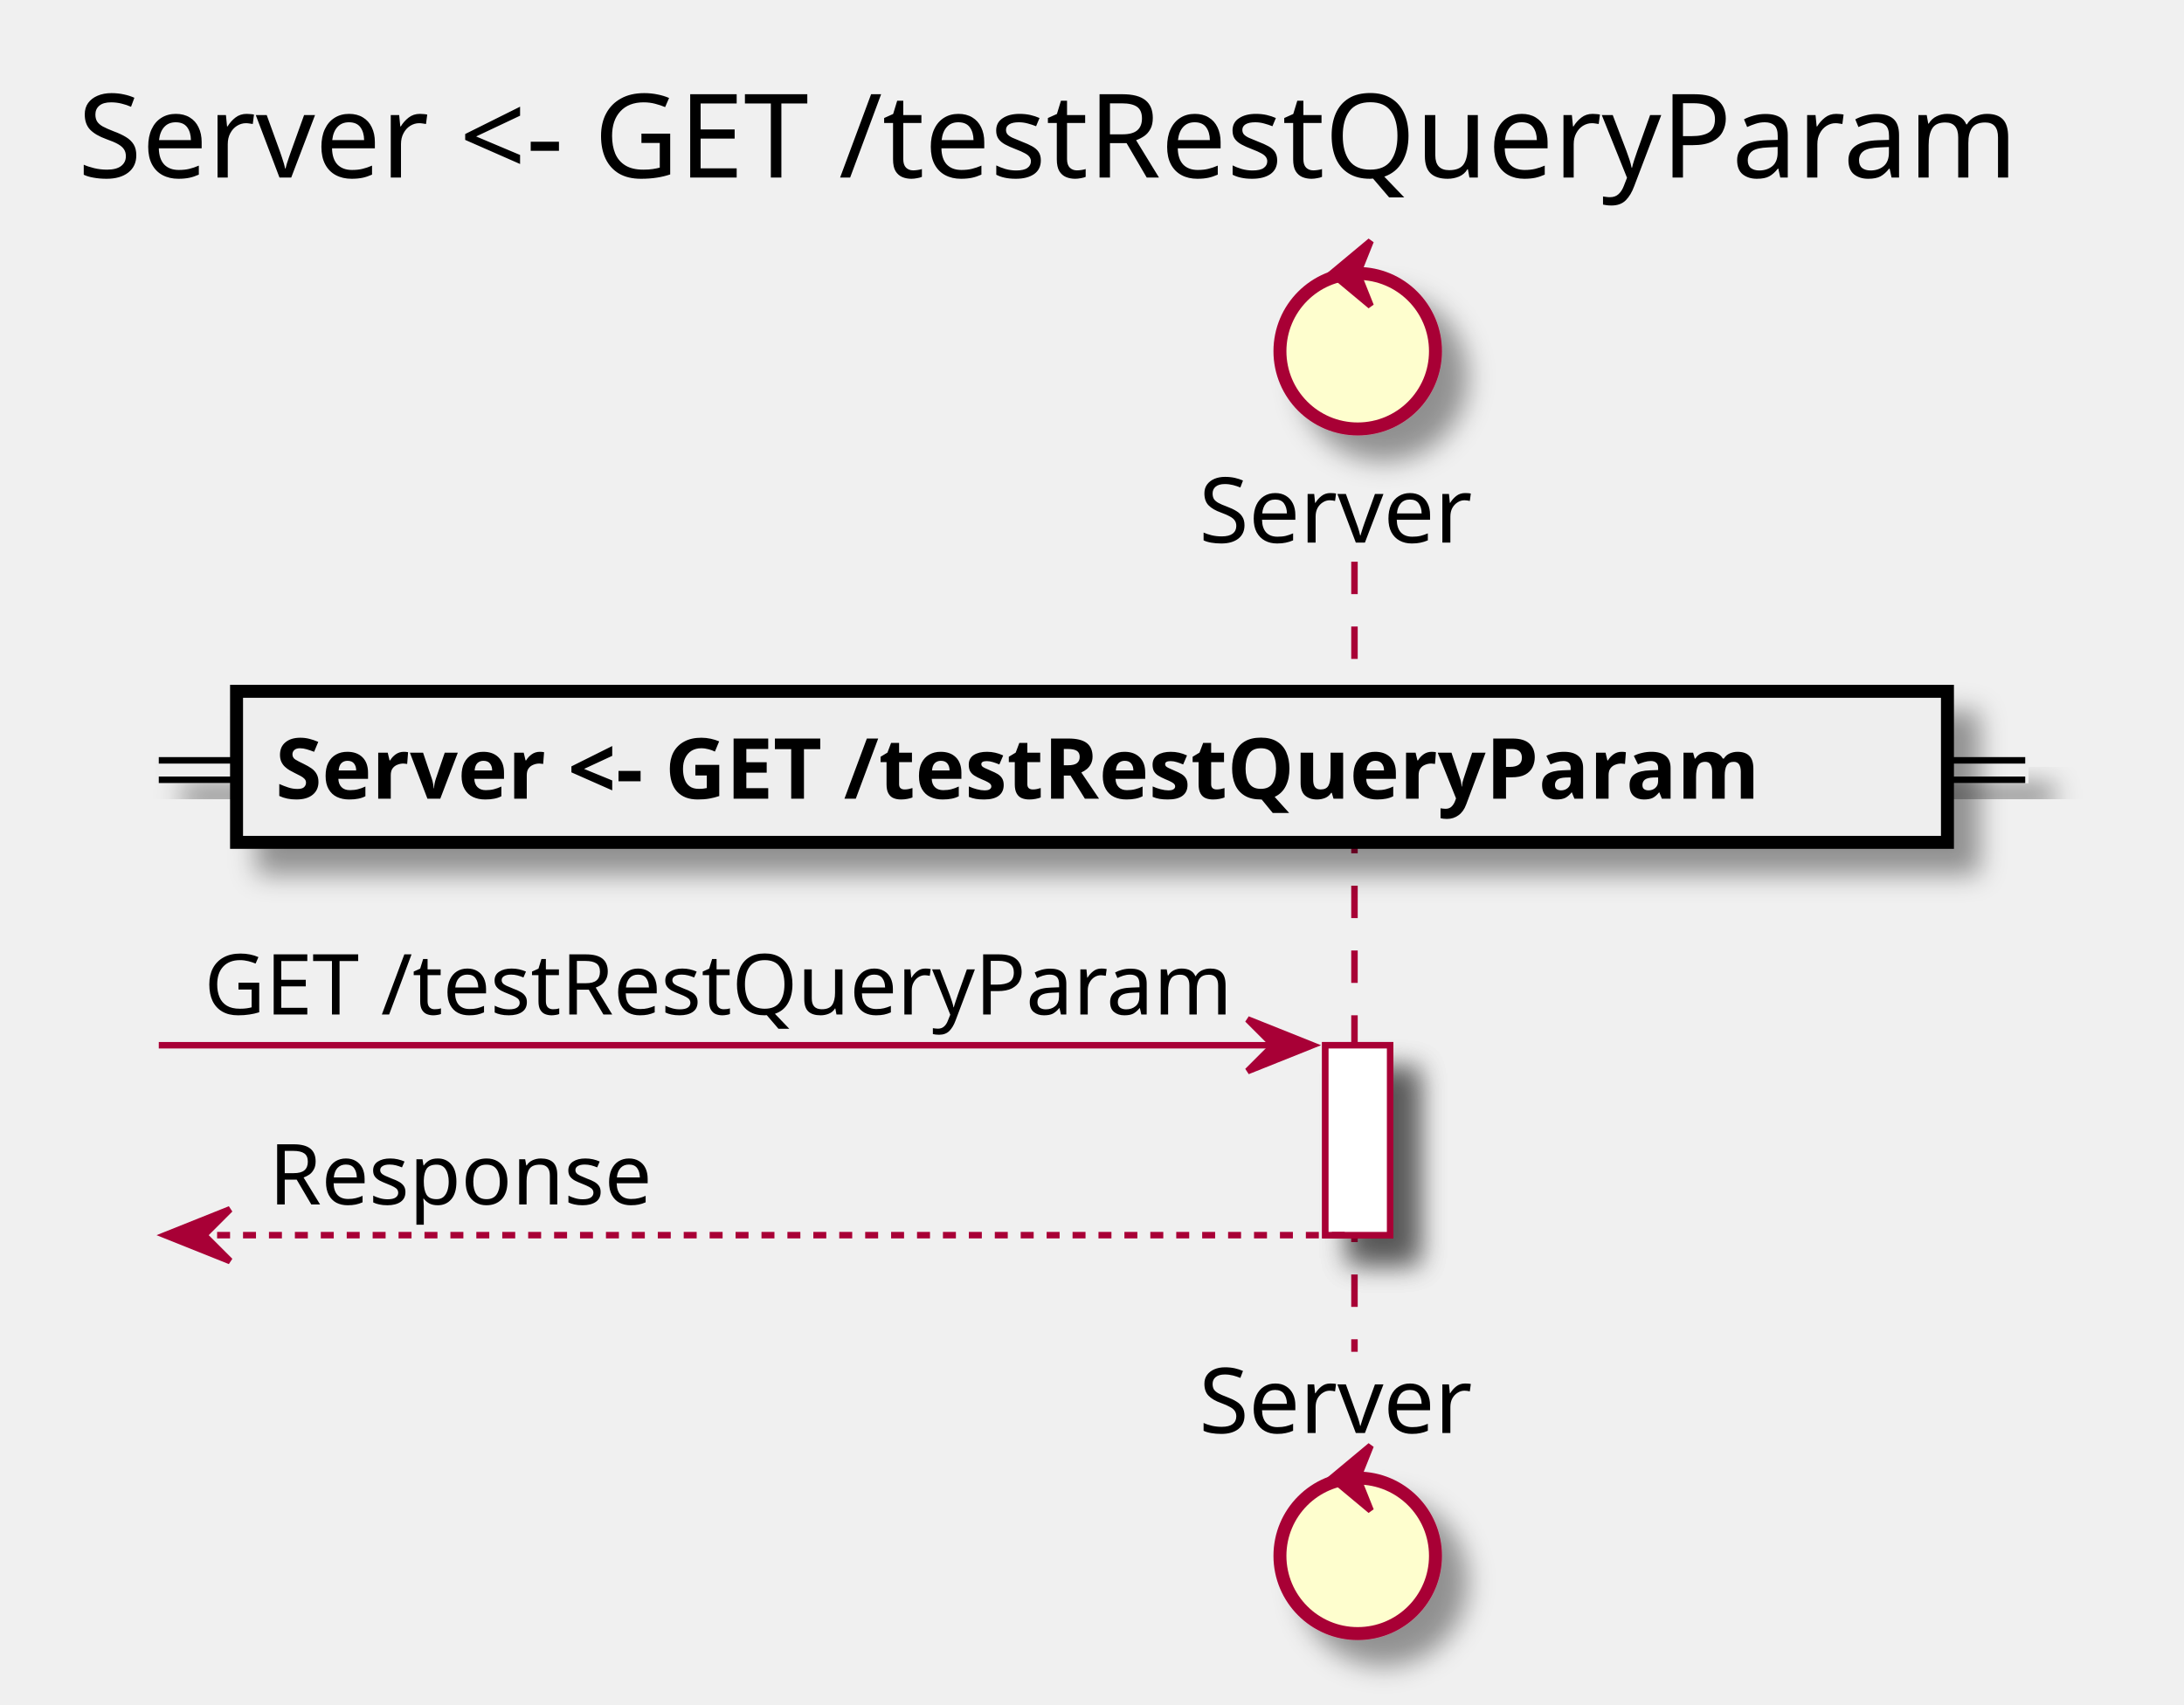
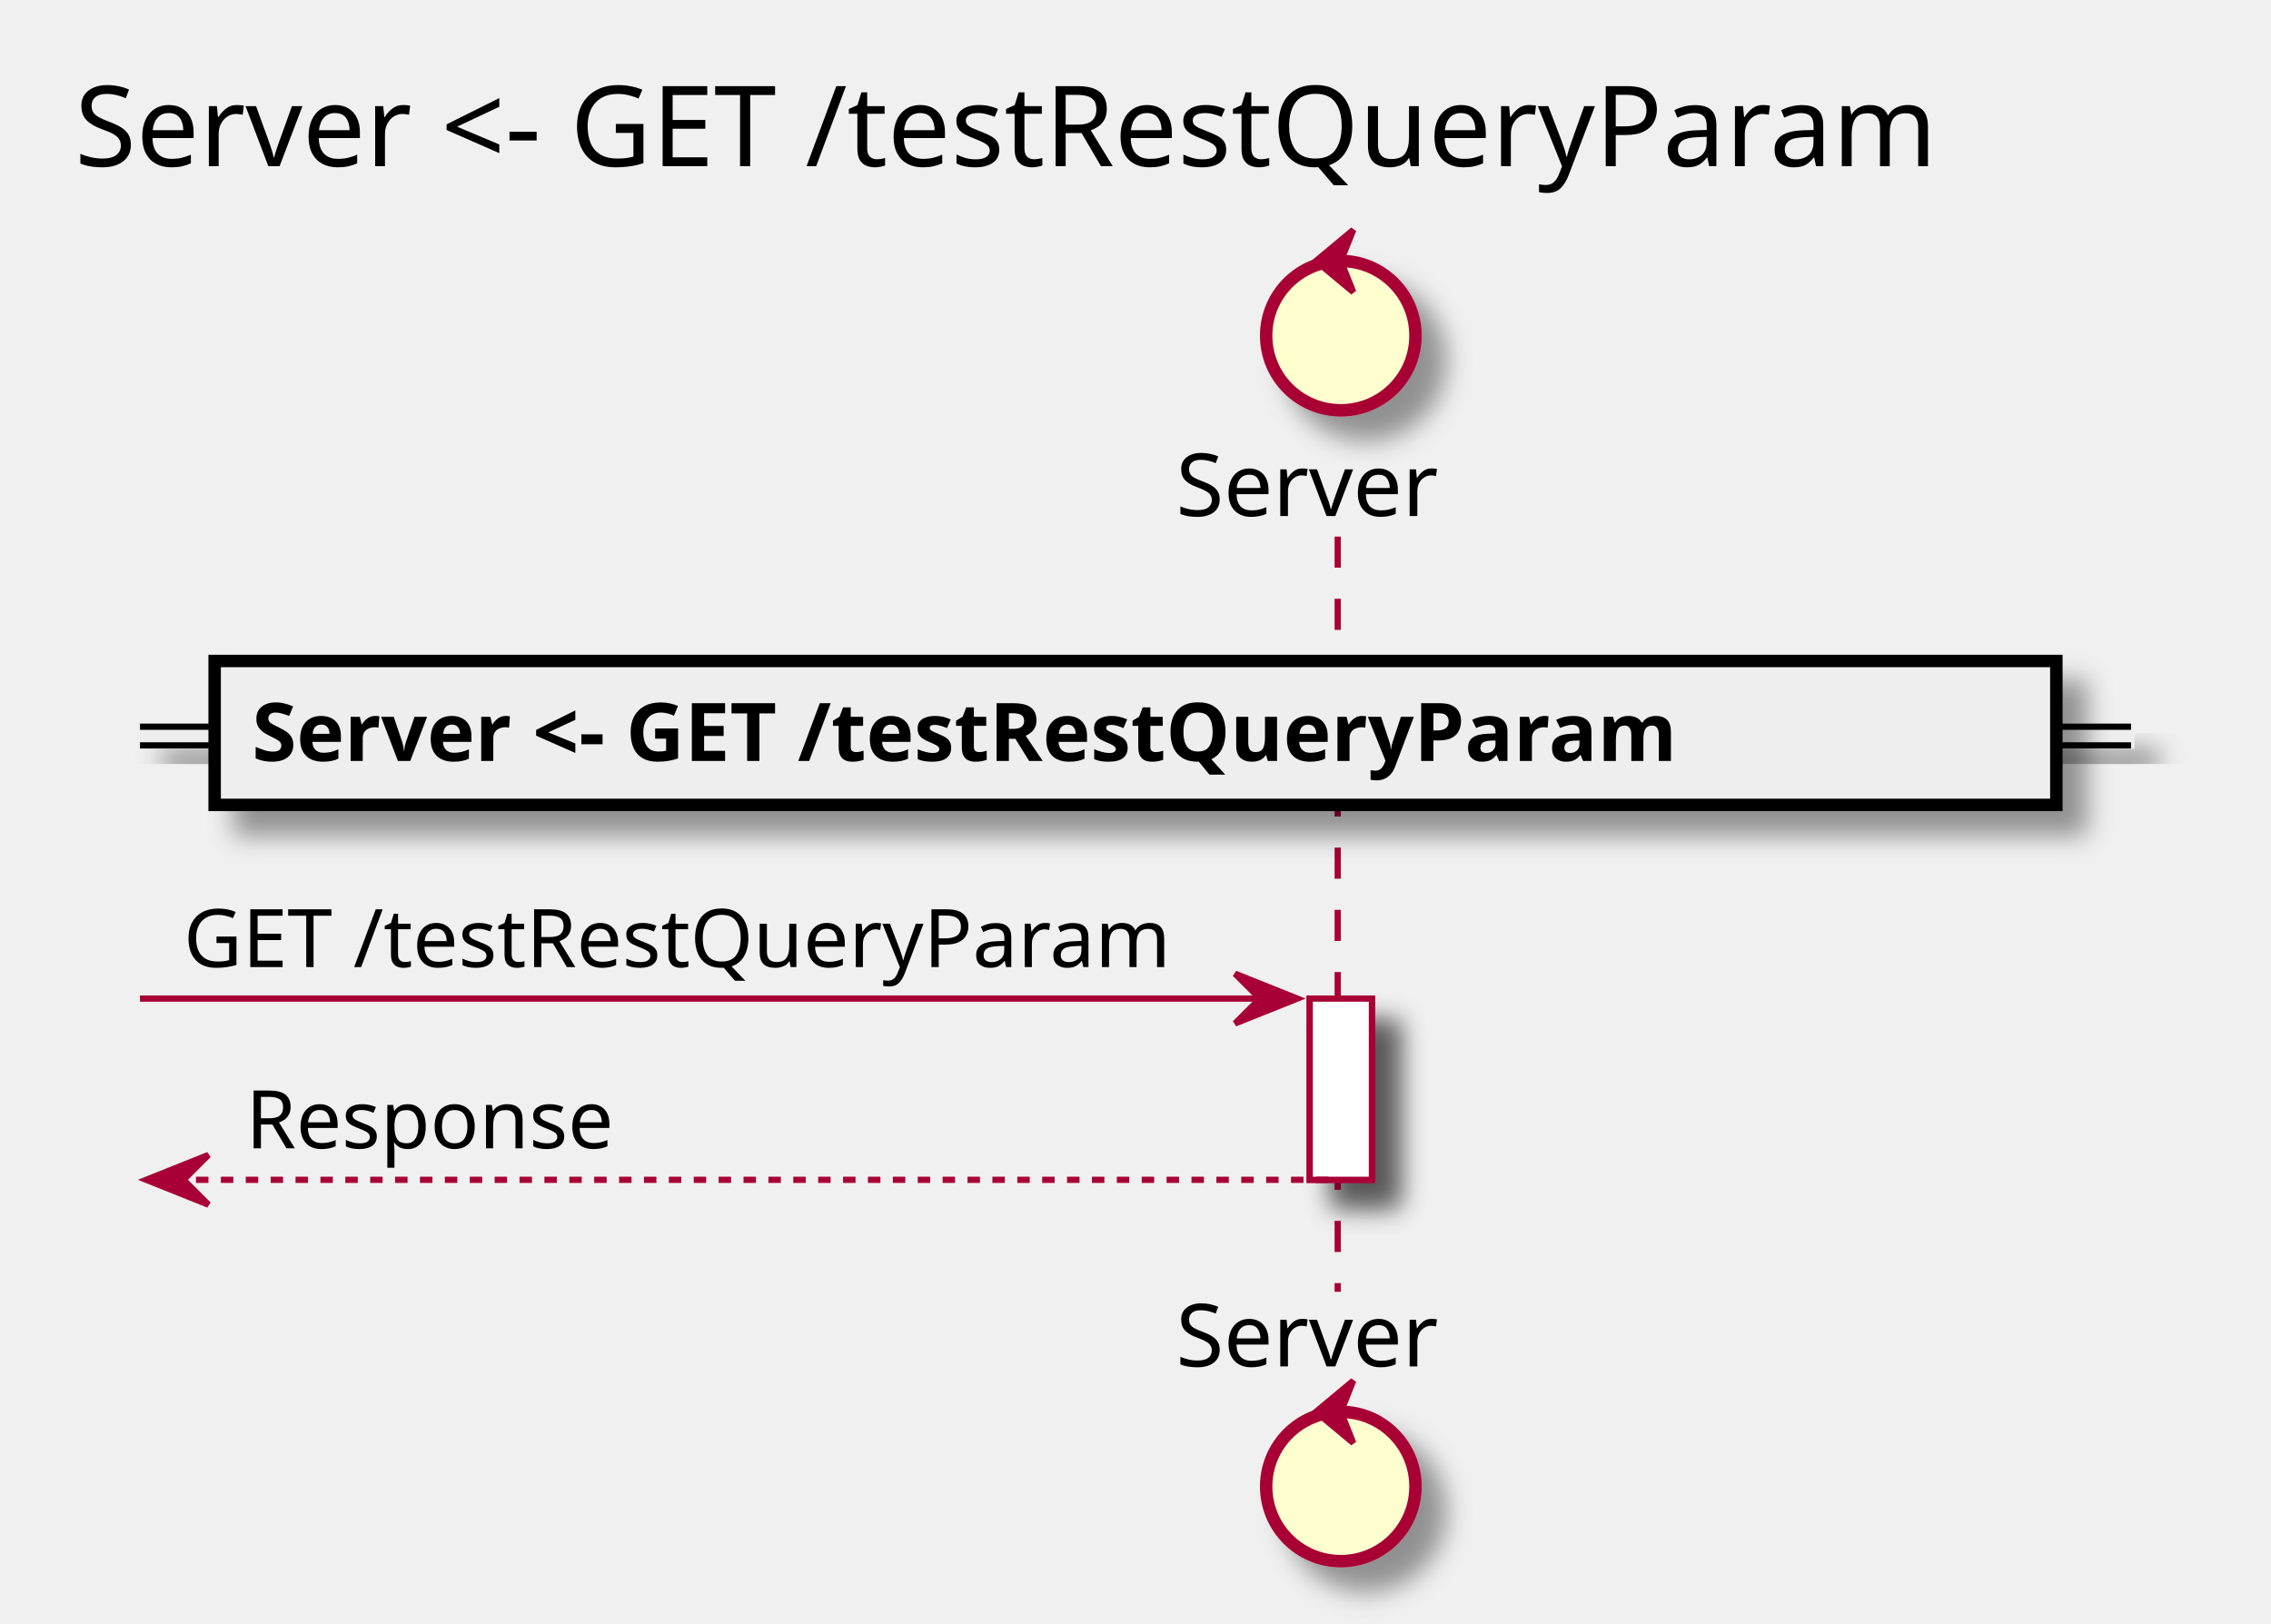
- <svg xmlns="http://www.w3.org/2000/svg" contentScriptType="application/ecmascript" contentStyleType="text/css" height="263px" preserveAspectRatio="none" style="width:337px;height:263px;" version="1.1" viewBox="0 0 337 263" width="337px" zoomAndPan="magnify">
+ <svg xmlns="http://www.w3.org/2000/svg" contentScriptType="application/ecmascript" contentStyleType="text/css" height="261px" preserveAspectRatio="none" style="width:365px;height:261px;" version="1.1" viewBox="0 0 365 261" width="365px" zoomAndPan="magnify">
  <defs>
-     <filter height="300%" id="f4e2kt6mr7jnr" width="300%" x="-1" y="-1">
+     <filter height="300%" id="fyrj9s5bvwfhv" width="300%" x="-1" y="-1">
      <feGaussianBlur result="blurOut" stdDeviation="2.0" />
      <feColorMatrix in="blurOut" result="blurOut2" type="matrix" values="0 0 0 0 0 0 0 0 0 0 0 0 0 0 0 0 0 0 .4 0" />
      <feOffset dx="4.0" dy="4.0" in="blurOut2" result="blurOut3" />
      <feBlend in="SourceGraphic" in2="blurOut3" mode="normal" />
    </filter>
  </defs>
  <g>
-     <text fill="#000000" font-family="sans-serif" font-size="18" lengthAdjust="spacingAndGlyphs" textLength="313" x="12" y="27.402">Server &lt;- GET /testRestQueryParam</text>
-     <rect fill="#FFFFFF" filter="url(#f4e2kt6mr7jnr)" height="29.311" style="stroke: #A80036; stroke-width: 1.0;" width="10" x="204.5" y="161.309" />
-     <line style="stroke: #A80036; stroke-width: 1.0; stroke-dasharray: 5.0,5.0;" x1="209" x2="209" y1="86.688" y2="208.619" />
-     <text fill="#000000" font-family="sans-serif" font-size="14" lengthAdjust="spacingAndGlyphs" textLength="43" x="185" y="83.734">Server</text>
-     <ellipse cx="209.5" cy="54.199" fill="#FEFECE" filter="url(#f4e2kt6mr7jnr)" rx="12" ry="12" style="stroke: #A80036; stroke-width: 2.0;" />
-     <polygon fill="#A80036" points="205.5,42.199,211.5,37.199,209.5,42.199,211.5,47.199,205.5,42.199" style="stroke: #A80036; stroke-width: 1.0;" />
-     <text fill="#000000" font-family="sans-serif" font-size="14" lengthAdjust="spacingAndGlyphs" textLength="43" x="185" y="221.154">Server</text>
-     <ellipse cx="209.5" cy="240.107" fill="#FEFECE" filter="url(#f4e2kt6mr7jnr)" rx="12" ry="12" style="stroke: #A80036; stroke-width: 2.0;" />
-     <polygon fill="#A80036" points="205.5,228.107,211.5,223.107,209.5,228.107,211.5,233.107,205.5,228.107" style="stroke: #A80036; stroke-width: 1.0;" />
-     <rect fill="#FFFFFF" filter="url(#f4e2kt6mr7jnr)" height="29.311" style="stroke: #A80036; stroke-width: 1.0;" width="10" x="204.5" y="161.309" />
-     <rect fill="#EEEEEE" filter="url(#f4e2kt6mr7jnr)" height="3" style="stroke: #EEEEEE; stroke-width: 1.0;" width="288" x="24.5" y="117.343" />
-     <line style="stroke: #000000; stroke-width: 1.0;" x1="24.5" x2="312.5" y1="117.343" y2="117.343" />
-     <line style="stroke: #000000; stroke-width: 1.0;" x1="24.5" x2="312.5" y1="120.343" y2="120.343" />
-     <rect fill="#EEEEEE" filter="url(#f4e2kt6mr7jnr)" height="23.311" style="stroke: #000000; stroke-width: 2.0;" width="264" x="36.5" y="106.688" />
-     <text fill="#000000" font-family="sans-serif" font-size="13" font-weight="bold" lengthAdjust="spacingAndGlyphs" textLength="246" x="42.5" y="123.256">Server &lt;- GET /testRestQueryParam</text>
-     <polygon fill="#A80036" points="192.5,157.309,202.5,161.309,192.5,165.309,196.5,161.309" style="stroke: #A80036; stroke-width: 1.0;" />
-     <line style="stroke: #A80036; stroke-width: 1.0;" x1="24.5" x2="198.5" y1="161.309" y2="161.309" />
-     <text fill="#000000" font-family="sans-serif" font-size="13" lengthAdjust="spacingAndGlyphs" textLength="161" x="31.5" y="156.566">GET /testRestQueryParam</text>
-     <polygon fill="#A80036" points="35.5,186.619,25.5,190.619,35.5,194.619,31.5,190.619" style="stroke: #A80036; stroke-width: 1.0;" />
-     <line style="stroke: #A80036; stroke-width: 1.0; stroke-dasharray: 2.0,2.0;" x1="29.5" x2="208.5" y1="190.619" y2="190.619" />
-     <text fill="#000000" font-family="sans-serif" font-size="13" lengthAdjust="spacingAndGlyphs" textLength="60" x="41.5" y="185.877">Response</text>
+     <text fill="#000000" font-family="sans-serif" font-size="18" lengthAdjust="spacingAndGlyphs" textLength="341" x="12" y="26.708">Server &lt;- GET /testRestQueryParam</text>
+     <rect fill="#FFFFFF" filter="url(#fyrj9s5bvwfhv)" height="29.133" style="stroke: #A80036; stroke-width: 1.0;" width="10" x="210.5" y="160.516" />
+     <line style="stroke: #A80036; stroke-width: 1.0; stroke-dasharray: 5.0,5.0;" x1="215" x2="215" y1="86.25" y2="207.648" />
+     <text fill="#000000" font-family="sans-serif" font-size="14" lengthAdjust="spacingAndGlyphs" textLength="47" x="189" y="82.948">Server</text>
+     <ellipse cx="215.5" cy="53.953" fill="#FEFECE" filter="url(#fyrj9s5bvwfhv)" rx="12" ry="12" style="stroke: #A80036; stroke-width: 2.0;" />
+     <polygon fill="#A80036" points="211.5,41.953,217.5,36.953,215.5,41.953,217.5,46.953,211.5,41.953" style="stroke: #A80036; stroke-width: 1.0;" />
+     <text fill="#000000" font-family="sans-serif" font-size="14" lengthAdjust="spacingAndGlyphs" textLength="47" x="189" y="219.644">Server</text>
+     <ellipse cx="215.5" cy="238.945" fill="#FEFECE" filter="url(#fyrj9s5bvwfhv)" rx="12" ry="12" style="stroke: #A80036; stroke-width: 2.0;" />
+     <polygon fill="#A80036" points="211.5,226.945,217.5,221.945,215.5,226.945,217.5,231.945,211.5,226.945" style="stroke: #A80036; stroke-width: 1.0;" />
+     <rect fill="#FFFFFF" filter="url(#fyrj9s5bvwfhv)" height="29.133" style="stroke: #A80036; stroke-width: 1.0;" width="10" x="210.5" y="160.516" />
+     <rect fill="#EEEEEE" filter="url(#fyrj9s5bvwfhv)" height="3" style="stroke: #EEEEEE; stroke-width: 1.0;" width="320" x="22.5" y="116.816" />
+     <line style="stroke: #000000; stroke-width: 1.0;" x1="22.5" x2="342.5" y1="116.816" y2="116.816" />
+     <line style="stroke: #000000; stroke-width: 1.0;" x1="22.5" x2="342.5" y1="119.816" y2="119.816" />
+     <rect fill="#EEEEEE" filter="url(#fyrj9s5bvwfhv)" height="23.133" style="stroke: #000000; stroke-width: 2.0;" width="296" x="34.5" y="106.25" />
+     <text fill="#000000" font-family="sans-serif" font-size="13" font-weight="bold" lengthAdjust="spacingAndGlyphs" textLength="277" x="40.5" y="122.317">Server &lt;- GET /testRestQueryParam</text>
+     <polygon fill="#A80036" points="198.5,156.516,208.5,160.516,198.5,164.516,202.5,160.516" style="stroke: #A80036; stroke-width: 1.0;" />
+     <line style="stroke: #A80036; stroke-width: 1.0;" x1="22.5" x2="204.5" y1="160.516" y2="160.516" />
+     <text fill="#000000" font-family="sans-serif" font-size="13" lengthAdjust="spacingAndGlyphs" textLength="169" x="29.5" y="155.45">GET /testRestQueryParam</text>
+     <polygon fill="#A80036" points="33.5,185.648,23.5,189.648,33.5,193.648,29.5,189.648" style="stroke: #A80036; stroke-width: 1.0;" />
+     <line style="stroke: #A80036; stroke-width: 1.0; stroke-dasharray: 2.0,2.0;" x1="27.5" x2="214.5" y1="189.648" y2="189.648" />
+     <text fill="#000000" font-family="sans-serif" font-size="13" lengthAdjust="spacingAndGlyphs" textLength="63" x="39.5" y="184.583">Response</text>
  </g>
</svg>
